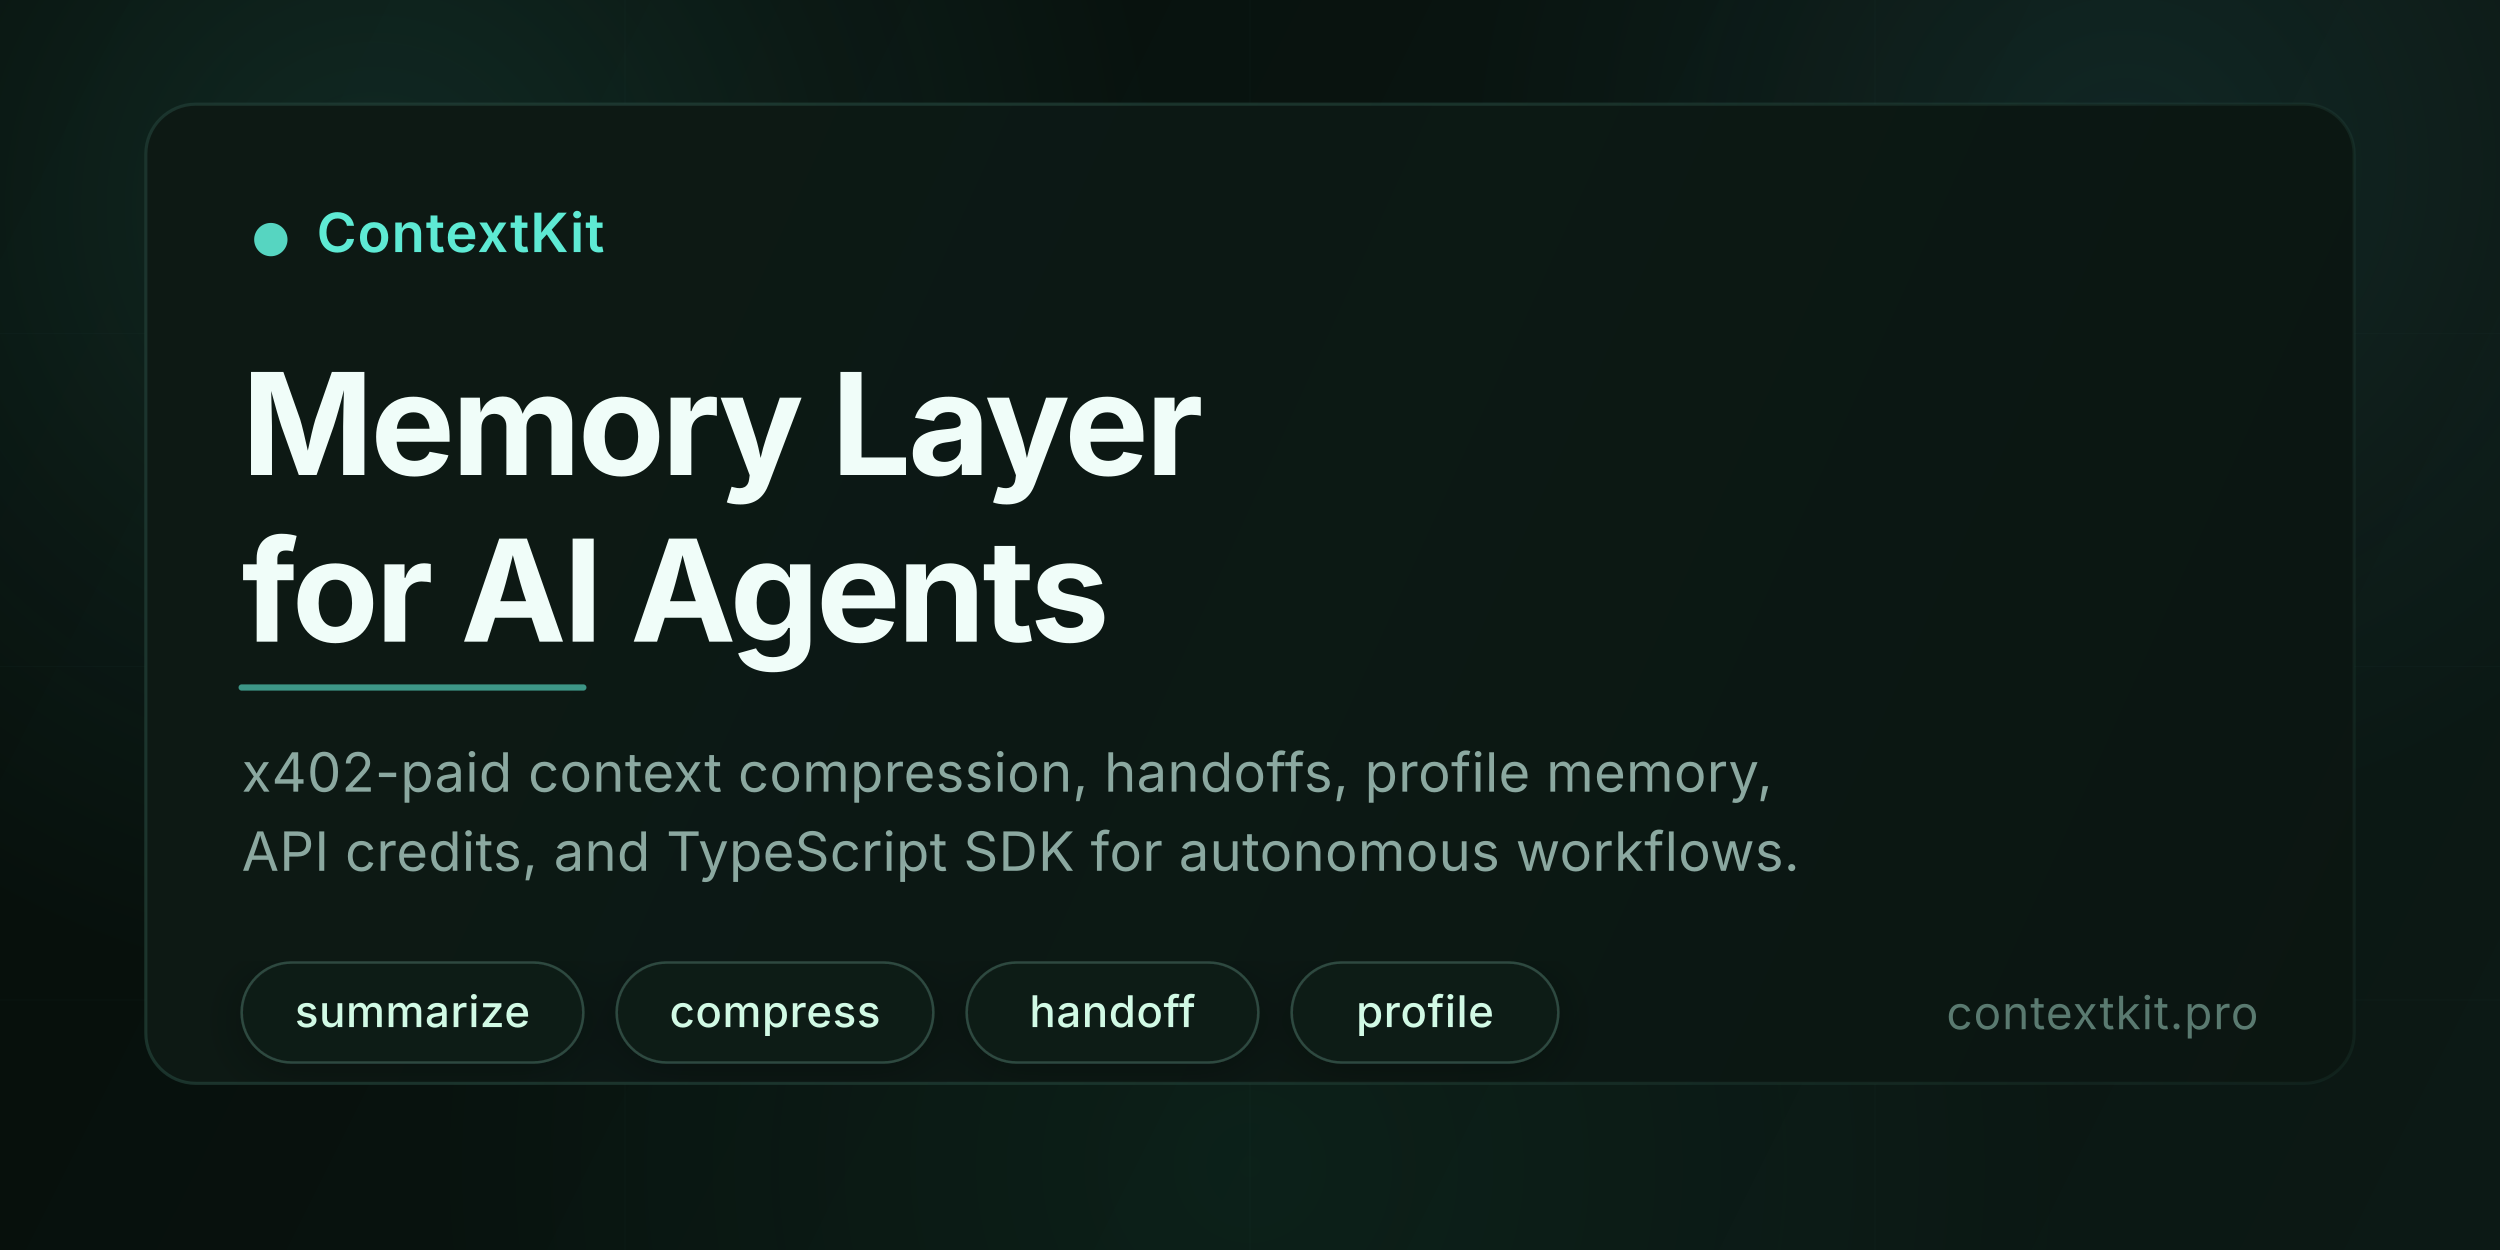
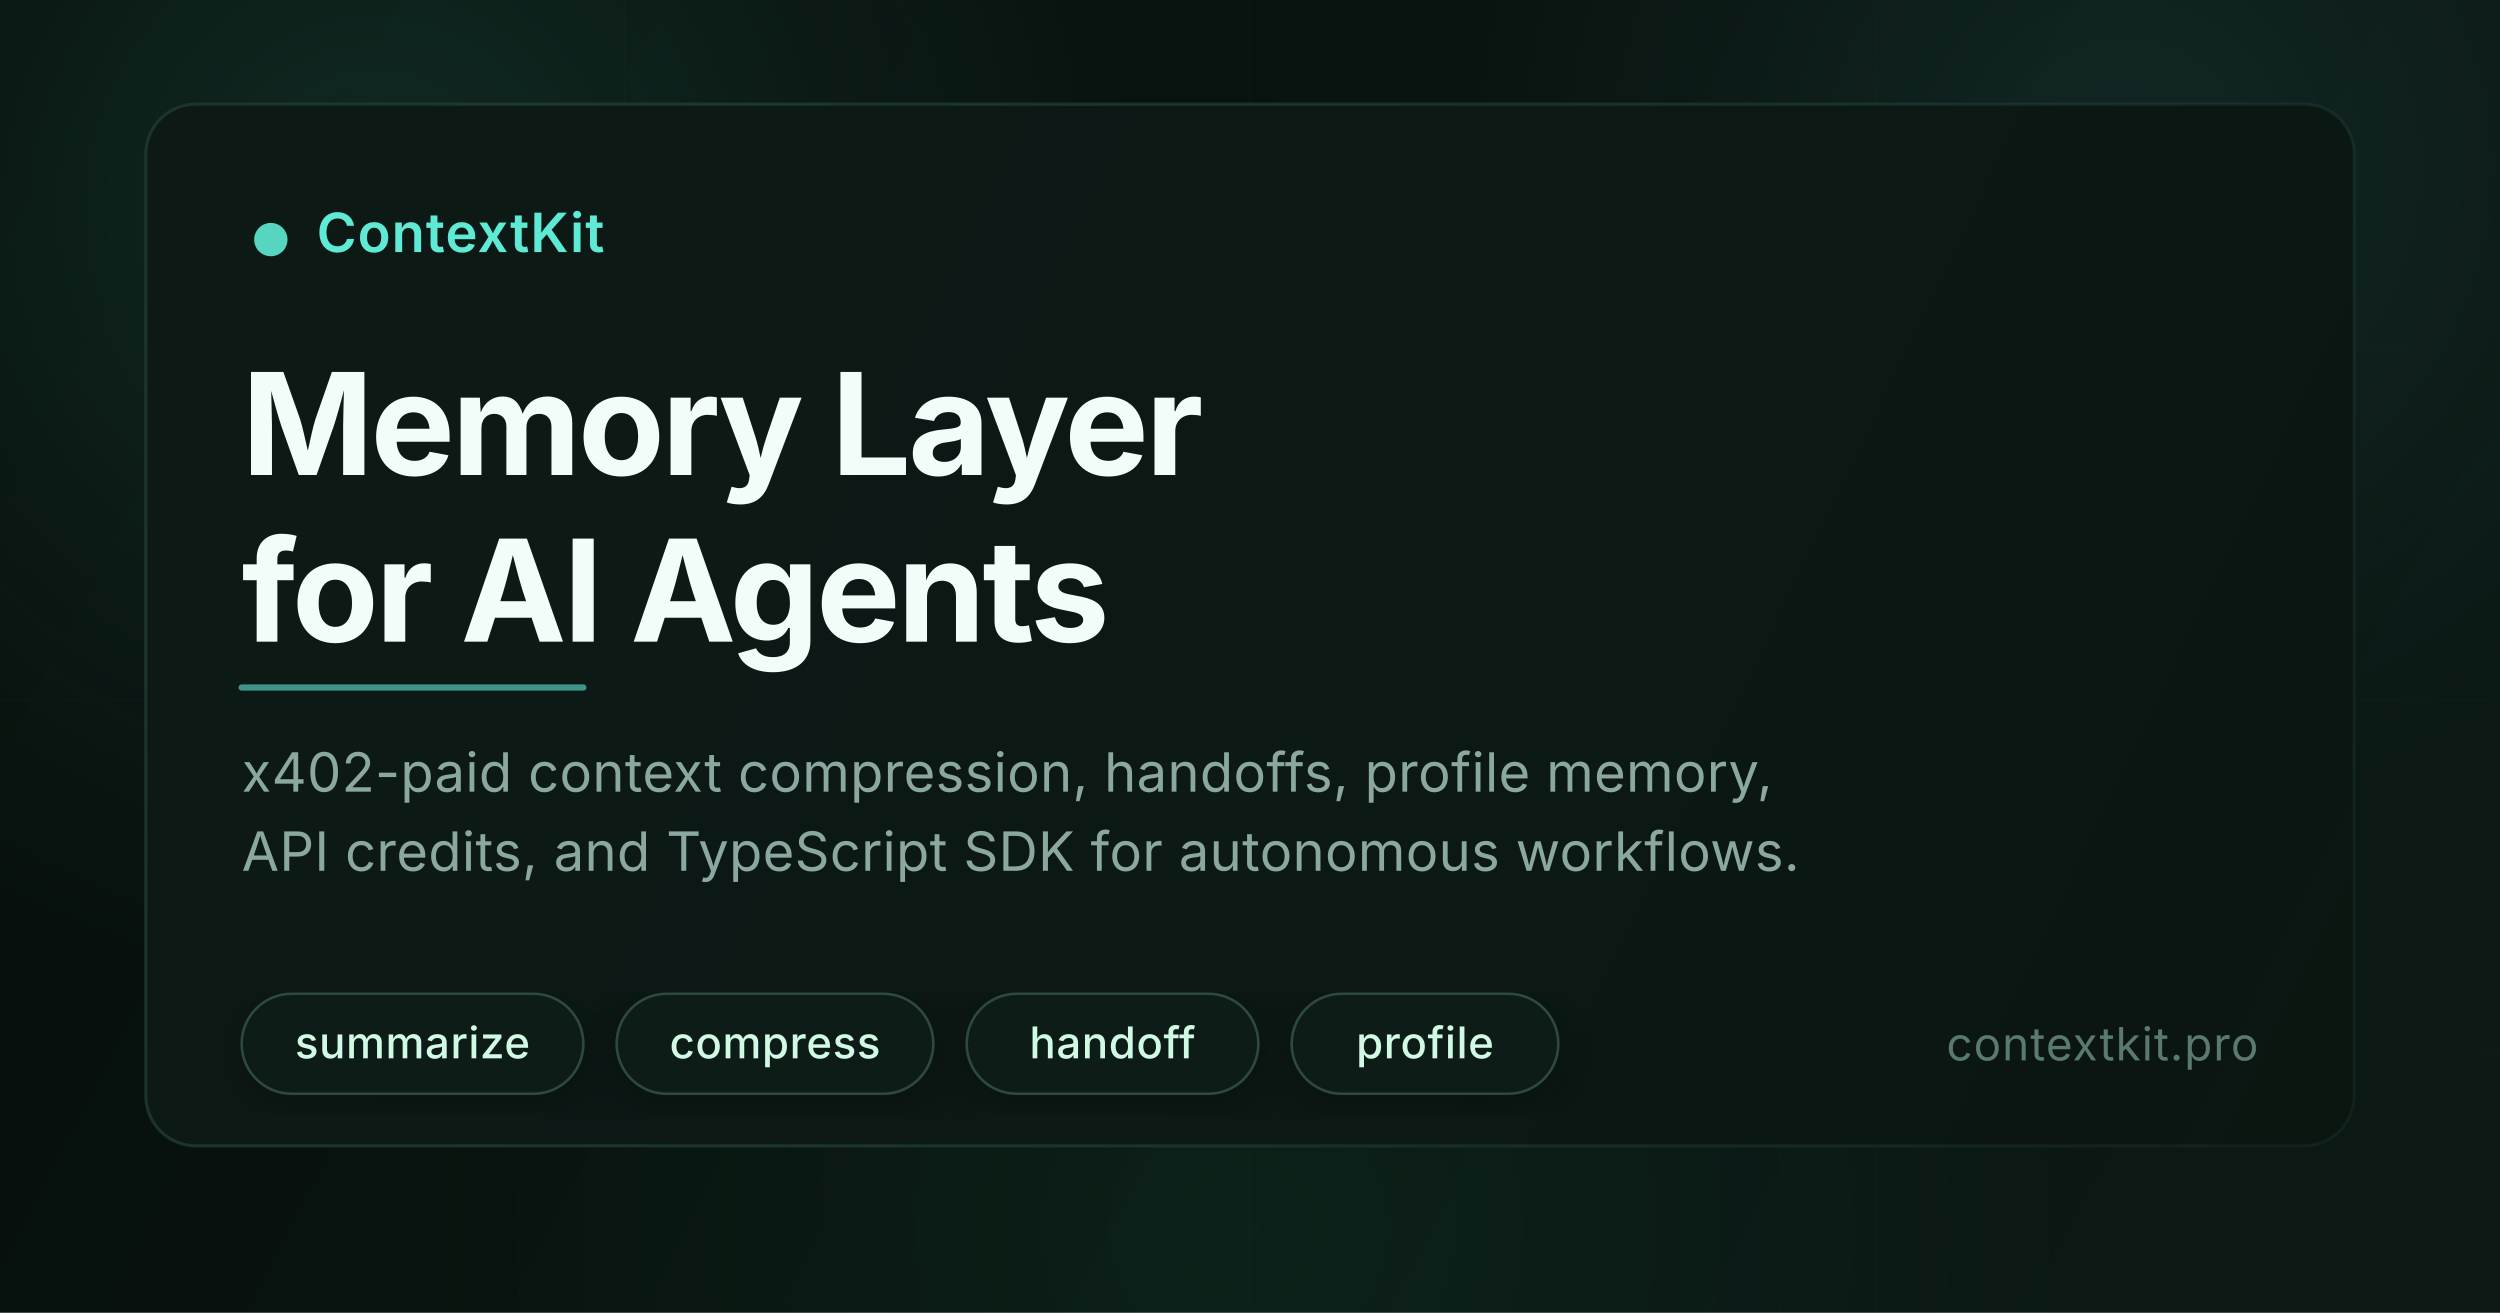
- <svg xmlns="http://www.w3.org/2000/svg" width="1200" height="600" viewBox="0 0 1200 600" fill="none">
+ <svg xmlns="http://www.w3.org/2000/svg" width="1200" height="630" viewBox="0 0 1200 630" fill="none">
  <defs>
-     <linearGradient id="bg" x1="0" y1="0" x2="1200" y2="600" gradientUnits="userSpaceOnUse">
+     <linearGradient id="bg" x1="0" y1="0" x2="1200" y2="630" gradientUnits="userSpaceOnUse">
      <stop stop-color="#060E0A" />
      <stop offset="0.5" stop-color="#091410" />
      <stop offset="1" stop-color="#0C1915" />
    </linearGradient>
    <radialGradient id="glowTopLeft" cx="180" cy="100" r="380" gradientUnits="userSpaceOnUse">
      <stop stop-color="#5EEAD4" stop-opacity="0.12" />
      <stop offset="0.6" stop-color="#5EEAD4" stop-opacity="0.04" />
      <stop offset="1" stop-color="#5EEAD4" stop-opacity="0" />
    </radialGradient>
    <radialGradient id="glowTopRight" cx="1020" cy="80" r="320" gradientUnits="userSpaceOnUse">
      <stop stop-color="#67E8F9" stop-opacity="0.08" />
      <stop offset="0.7" stop-color="#67E8F9" stop-opacity="0.02" />
      <stop offset="1" stop-color="#67E8F9" stop-opacity="0" />
    </radialGradient>
-     <radialGradient id="glowBottom" cx="600" cy="560" r="400" gradientUnits="userSpaceOnUse">
+     <radialGradient id="glowBottom" cx="600" cy="590" r="400" gradientUnits="userSpaceOnUse">
      <stop stop-color="#34D399" stop-opacity="0.06" />
      <stop offset="1" stop-color="#34D399" stop-opacity="0" />
    </radialGradient>
-     <linearGradient id="cardStroke" x1="70" y1="50" x2="1130" y2="530" gradientUnits="userSpaceOnUse">
+     <linearGradient id="cardStroke" x1="70" y1="50" x2="1130" y2="560" gradientUnits="userSpaceOnUse">
      <stop stop-color="#1E3A32" stop-opacity="0.8" />
      <stop offset="0.5" stop-color="#2A4F44" stop-opacity="0.5" />
      <stop offset="1" stop-color="#1E3A32" stop-opacity="0.3" />
    </linearGradient>
    <linearGradient id="pillStroke" x1="0" y1="0" x2="200" y2="0" gradientUnits="userSpaceOnUse">
      <stop stop-color="#2D4A40" />
      <stop offset="1" stop-color="#1A2E27" />
    </linearGradient>
    <clipPath id="cardClip">
-       <rect x="70" y="50" width="1060" height="470" rx="24" />
+       <rect x="70" y="50" width="1060" height="500" rx="24" />
    </clipPath>
    <filter id="pillGlow" x="-20%" y="-20%" width="140%" height="140%">
      <feGaussianBlur in="SourceGraphic" stdDeviation="3" result="blur" />
      <feComposite in="SourceGraphic" in2="blur" operator="over" />
    </filter>
    <filter id="softShadow" x="-10%" y="-10%" width="120%" height="130%">
      <feDropShadow dx="0" dy="4" stdDeviation="12" flood-color="#000000" flood-opacity="0.3" />
    </filter>
  </defs>
-   <rect width="1200" height="600" fill="#060E0A" />
-   <rect width="1200" height="600" fill="url(#bg)" />
-   <rect width="1200" height="600" fill="url(#glowTopLeft)" />
-   <rect width="1200" height="600" fill="url(#glowTopRight)" />
-   <rect width="1200" height="600" fill="url(#glowBottom)" />
+   <rect width="1200" height="630" fill="#060E0A" />
+   <rect width="1200" height="630" fill="url(#bg)" />
+   <rect width="1200" height="630" fill="url(#glowTopLeft)" />
+   <rect width="1200" height="630" fill="url(#glowTopRight)" />
+   <rect width="1200" height="630" fill="url(#glowBottom)" />
  <g opacity="0.025" stroke="#5EEAD4" stroke-width="0.4">
-     <line x1="0" y1="160" x2="1200" y2="160" />
-     <line x1="0" y1="320" x2="1200" y2="320" />
-     <line x1="0" y1="480" x2="1200" y2="480" />
-     <line x1="300" y1="0" x2="300" y2="600" />
-     <line x1="600" y1="0" x2="600" y2="600" />
-     <line x1="900" y1="0" x2="900" y2="600" />
+     <line x1="0" y1="168" x2="1200" y2="168" />
+     <line x1="0" y1="336" x2="1200" y2="336" />
+     <line x1="0" y1="504" x2="1200" y2="504" />
+     <line x1="300" y1="0" x2="300" y2="630" />
+     <line x1="600" y1="0" x2="600" y2="630" />
+     <line x1="900" y1="0" x2="900" y2="630" />
  </g>
  <g clip-path="url(#cardClip)">
-     <rect x="70" y="50" width="1060" height="470" rx="24" fill="#0A1410" />
-     <rect x="70" y="50" width="1060" height="470" rx="24" fill="url(#cardStroke)" fill-opacity="0.15" />
+     <rect x="70" y="50" width="1060" height="500" rx="24" fill="#0A1410" />
+     <rect x="70" y="50" width="1060" height="500" rx="24" fill="url(#cardStroke)" fill-opacity="0.15" />
  </g>
-   <rect x="70" y="50" width="1060" height="470" rx="24" fill="none" stroke="url(#cardStroke)" stroke-width="1.5" />
+   <rect x="70" y="50" width="1060" height="500" rx="24" fill="none" stroke="url(#cardStroke)" stroke-width="1.5" />
  <circle cx="130" cy="115" r="8" fill="#5EEAD4" opacity="0.9" />
  <text x="152" y="121" fill="#5EEAD4" font-family="'SF Pro Display', 'Inter', Arial, Helvetica, sans-serif" font-size="26" font-weight="600" letter-spacing="0.5">ContextKit</text>
  <text x="116" y="228" fill="#F0FDF9" font-family="'SF Pro Display', 'Inter', Arial, Helvetica, sans-serif" font-size="68" font-weight="700" letter-spacing="-1.5">
    <tspan x="116" dy="0">Memory Layer</tspan>
  </text>
  <text x="116" y="308" fill="#F0FDF9" font-family="'SF Pro Display', 'Inter', Arial, Helvetica, sans-serif" font-size="68" font-weight="700" letter-spacing="-1.5">
    <tspan x="116" dy="0">for AI Agents</tspan>
  </text>
  <line x1="116" y1="330" x2="280" y2="330" stroke="#5EEAD4" stroke-width="3" stroke-linecap="round" opacity="0.6" />
  <text x="116" y="380" fill="#8BA8A0" font-family="'SF Pro Text', 'Inter', Arial, Helvetica, sans-serif" font-size="26" font-weight="400" letter-spacing="0.2">
    <tspan x="116" dy="0">x402-paid context compression, handoffs, profile memory,</tspan>
    <tspan x="116" dy="38">API credits, and TypeScript SDK for autonomous workflows.</tspan>
  </text>
  <g filter="url(#softShadow)">
-     <rect x="116" y="462" width="164" height="48" rx="24" fill="#111D19" stroke="#2D4A40" stroke-width="1.2" />
-     <text x="198" y="493" fill="#D1FAE5" font-family="'SF Pro Text', 'Inter', Arial, Helvetica, sans-serif" font-size="21" font-weight="500" text-anchor="middle" letter-spacing="0.3">summarize</text>
-     <rect x="296" y="462" width="152" height="48" rx="24" fill="#111D19" stroke="#2D4A40" stroke-width="1.2" />
-     <text x="372" y="493" fill="#D1FAE5" font-family="'SF Pro Text', 'Inter', Arial, Helvetica, sans-serif" font-size="21" font-weight="500" text-anchor="middle" letter-spacing="0.3">compress</text>
-     <rect x="464" y="462" width="140" height="48" rx="24" fill="#111D19" stroke="#2D4A40" stroke-width="1.2" />
-     <text x="534" y="493" fill="#D1FAE5" font-family="'SF Pro Text', 'Inter', Arial, Helvetica, sans-serif" font-size="21" font-weight="500" text-anchor="middle" letter-spacing="0.3">handoff</text>
-     <rect x="620" y="462" width="128" height="48" rx="24" fill="#111D19" stroke="#2D4A40" stroke-width="1.2" />
-     <text x="684" y="493" fill="#D1FAE5" font-family="'SF Pro Text', 'Inter', Arial, Helvetica, sans-serif" font-size="21" font-weight="500" text-anchor="middle" letter-spacing="0.3">profile</text>
+     <rect x="116" y="477" width="164" height="48" rx="24" fill="#111D19" stroke="#2D4A40" stroke-width="1.2" />
+     <text x="198" y="508" fill="#D1FAE5" font-family="'SF Pro Text', 'Inter', Arial, Helvetica, sans-serif" font-size="21" font-weight="500" text-anchor="middle" letter-spacing="0.3">summarize</text>
+     <rect x="296" y="477" width="152" height="48" rx="24" fill="#111D19" stroke="#2D4A40" stroke-width="1.2" />
+     <text x="372" y="508" fill="#D1FAE5" font-family="'SF Pro Text', 'Inter', Arial, Helvetica, sans-serif" font-size="21" font-weight="500" text-anchor="middle" letter-spacing="0.3">compress</text>
+     <rect x="464" y="477" width="140" height="48" rx="24" fill="#111D19" stroke="#2D4A40" stroke-width="1.2" />
+     <text x="534" y="508" fill="#D1FAE5" font-family="'SF Pro Text', 'Inter', Arial, Helvetica, sans-serif" font-size="21" font-weight="500" text-anchor="middle" letter-spacing="0.3">handoff</text>
+     <rect x="620" y="477" width="128" height="48" rx="24" fill="#111D19" stroke="#2D4A40" stroke-width="1.2" />
+     <text x="684" y="508" fill="#D1FAE5" font-family="'SF Pro Text', 'Inter', Arial, Helvetica, sans-serif" font-size="21" font-weight="500" text-anchor="middle" letter-spacing="0.3">profile</text>
  </g>
-   <text x="1084" y="494" fill="#5A7A70" font-family="'SF Pro Text', 'Inter', Arial, Helvetica, sans-serif" font-size="22" font-weight="400" text-anchor="end" letter-spacing="0.5">contextkit.pro</text>
+   <text x="1084" y="509" fill="#5A7A70" font-family="'SF Pro Text', 'Inter', Arial, Helvetica, sans-serif" font-size="22" font-weight="400" text-anchor="end" letter-spacing="0.5">contextkit.pro</text>
</svg>
